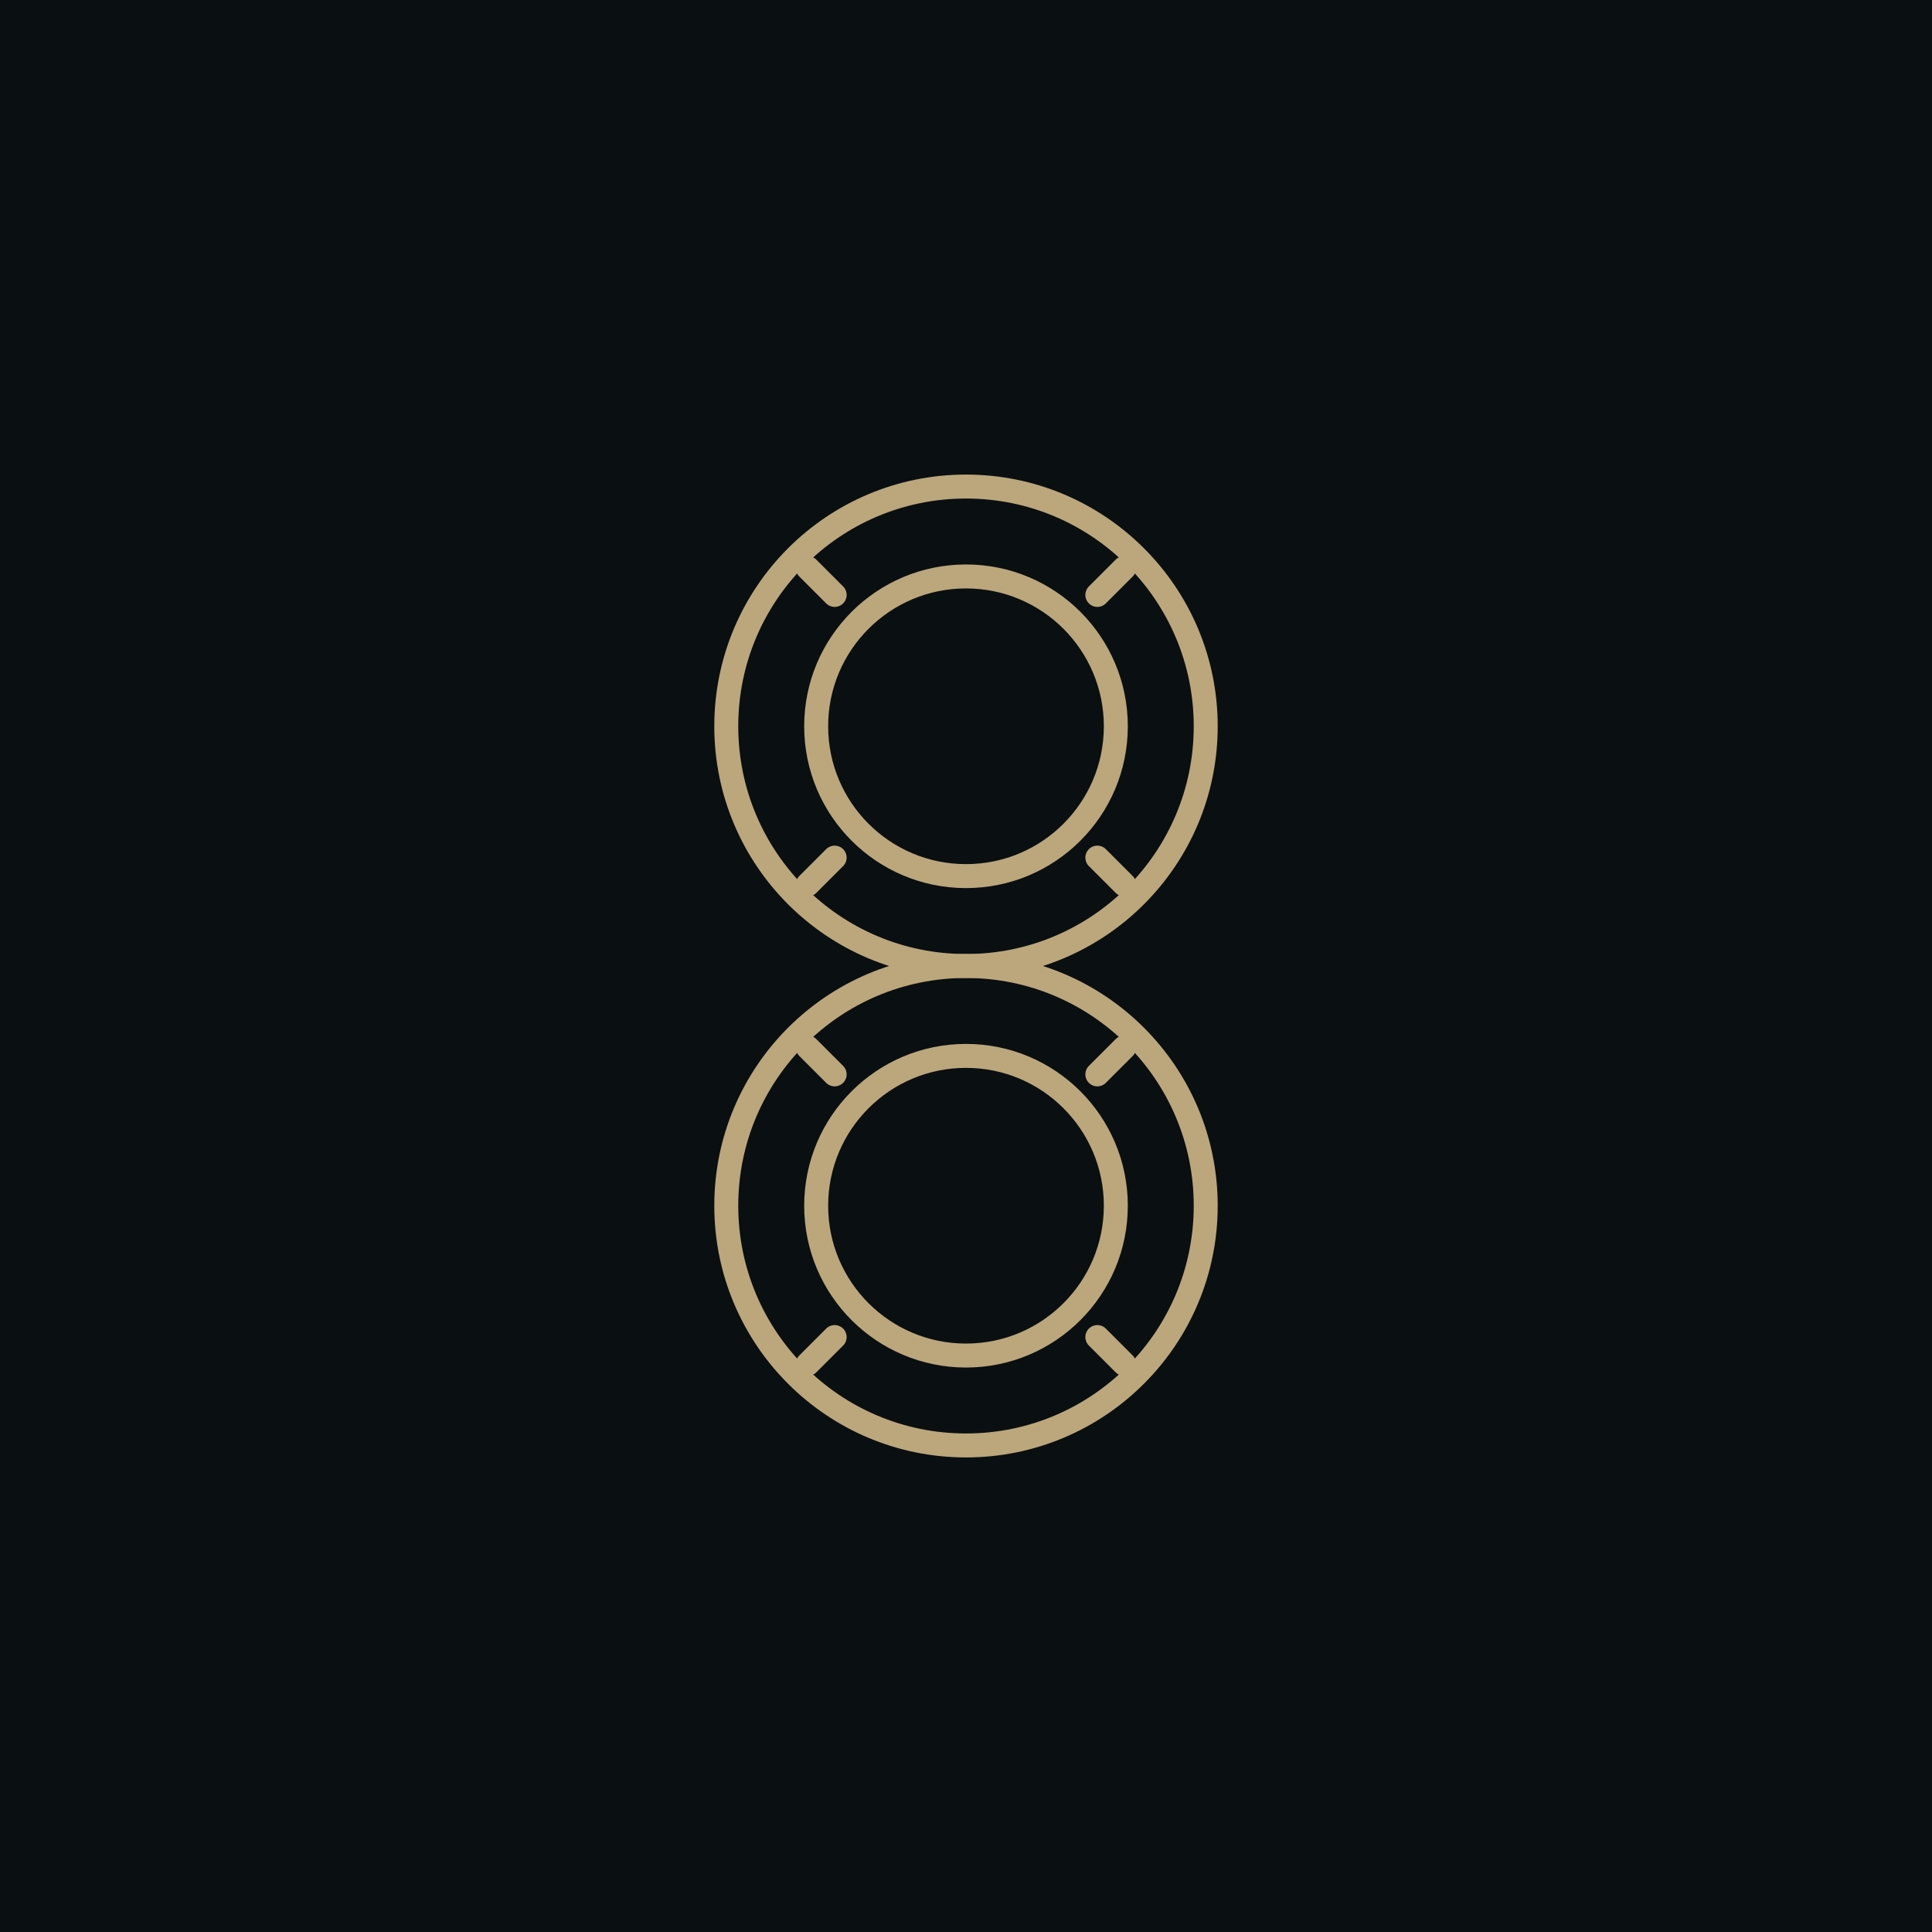
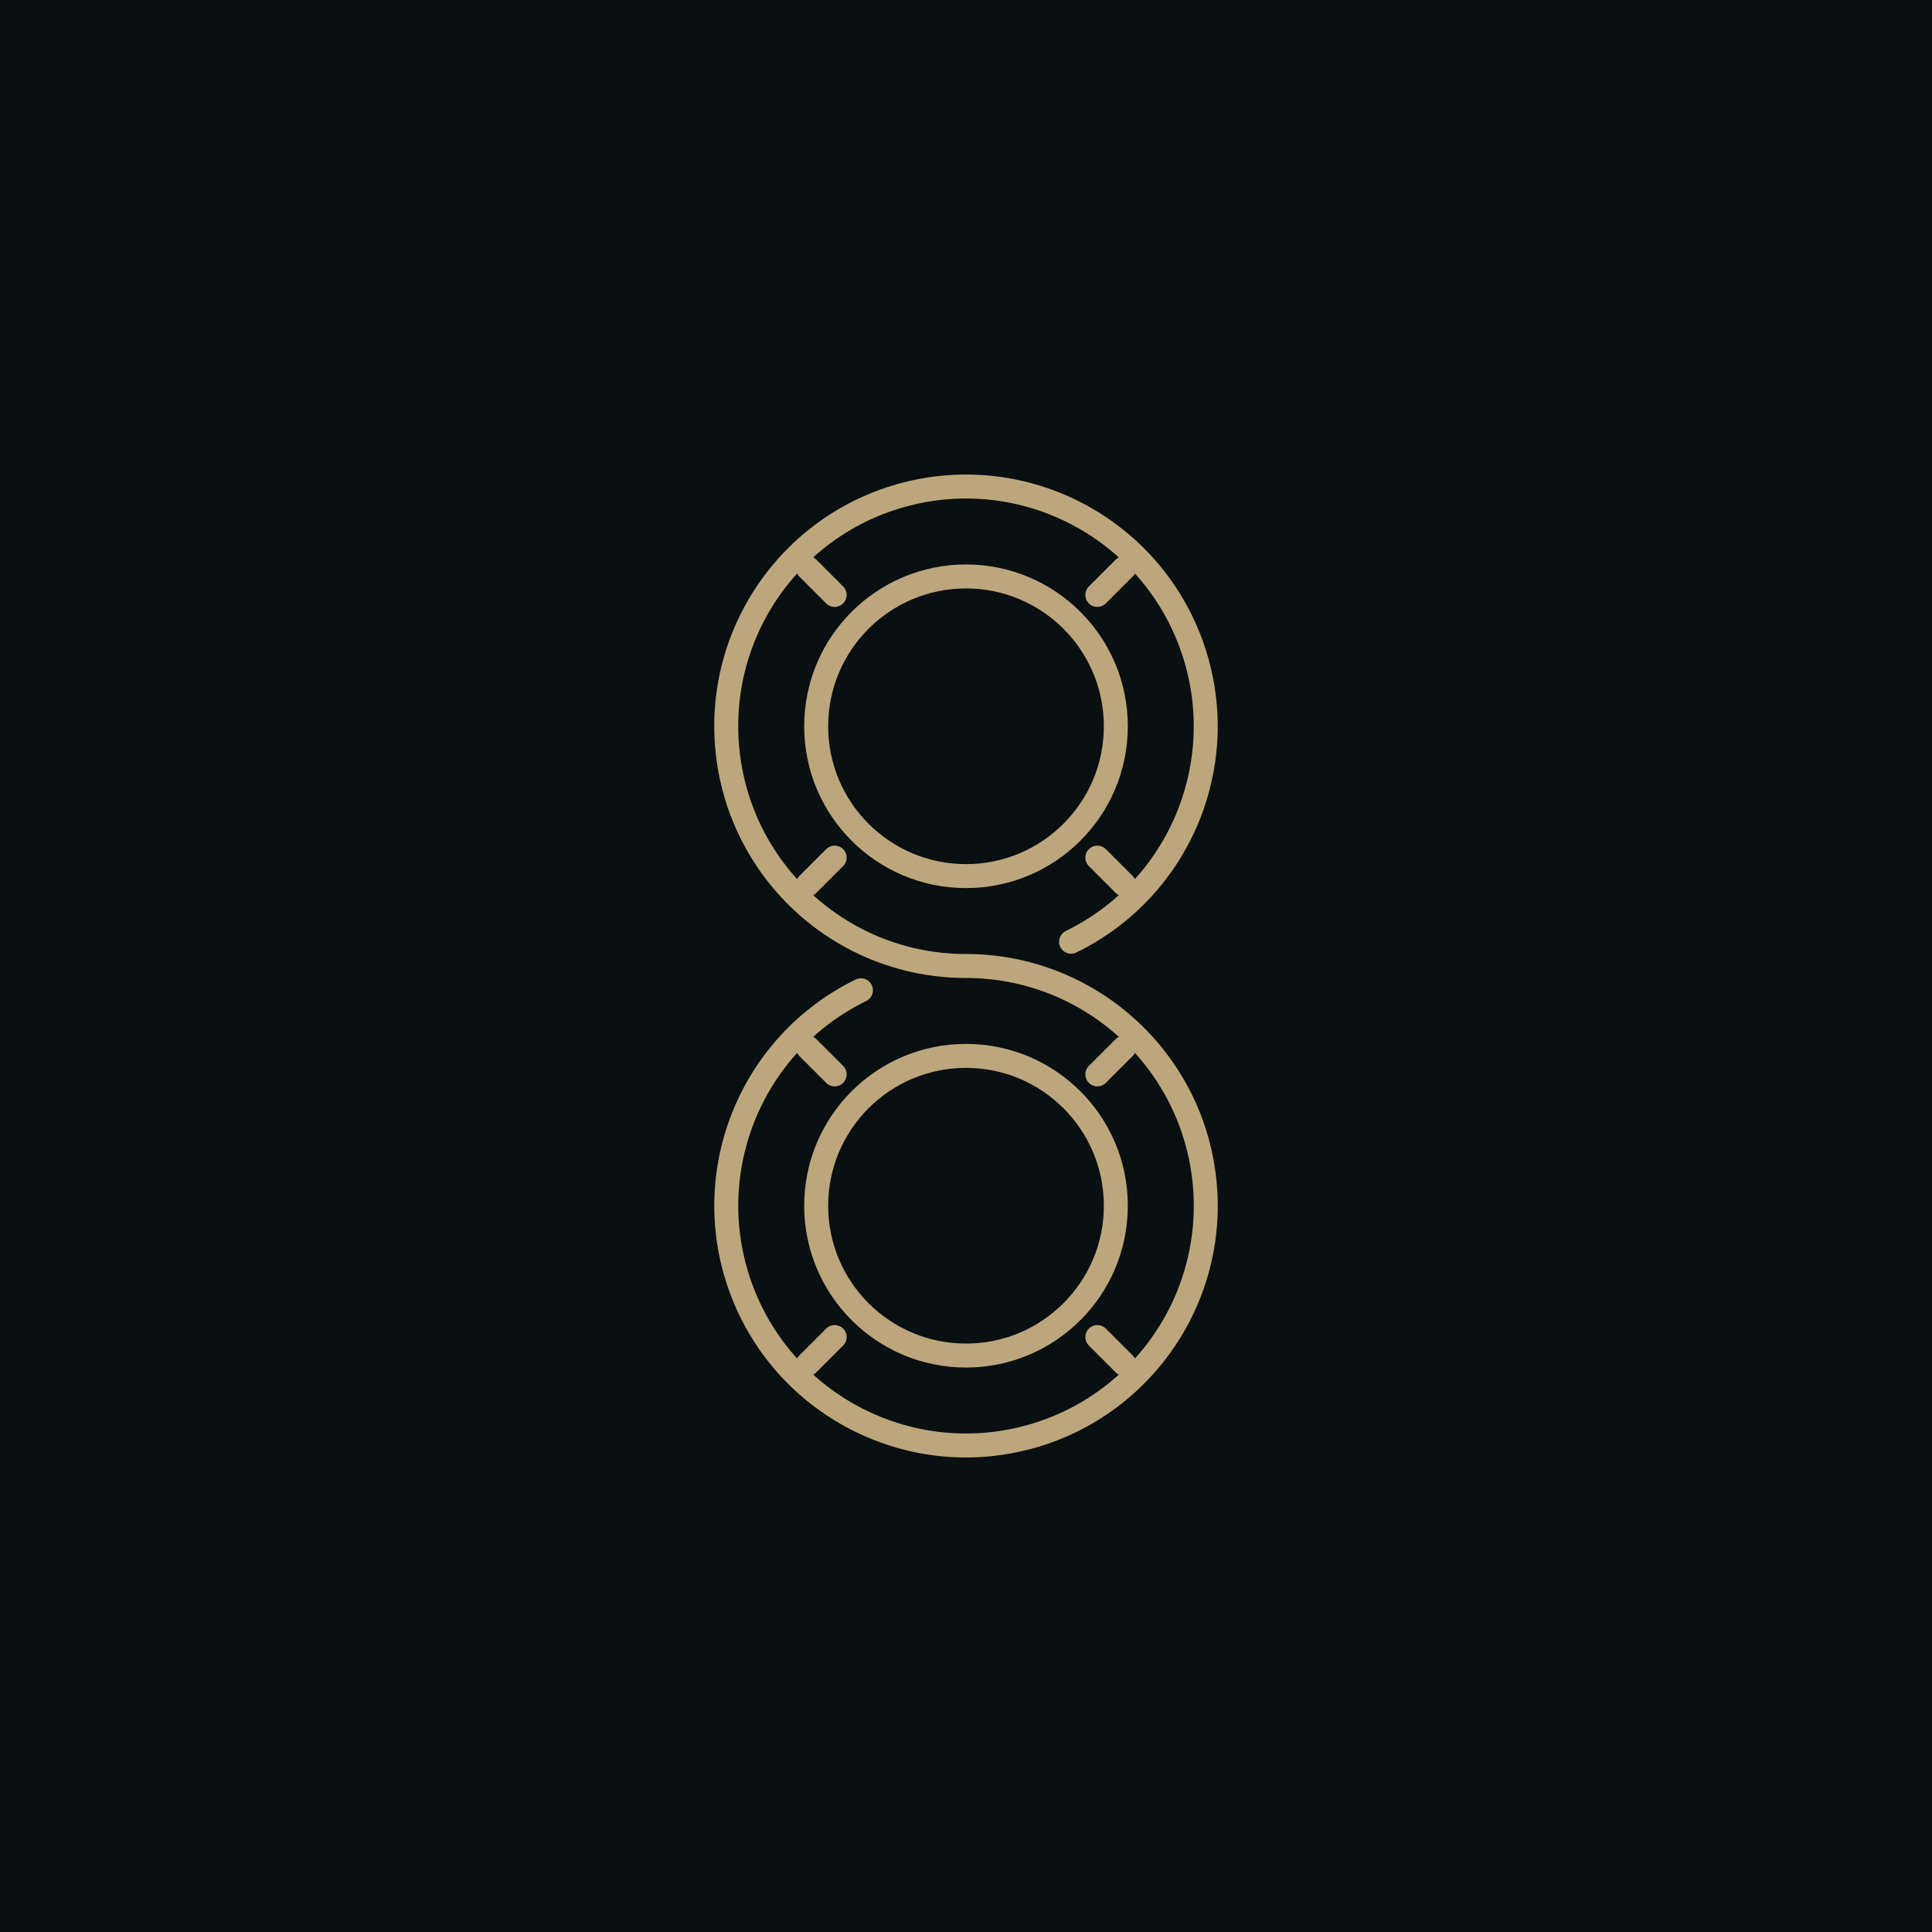
<svg xmlns="http://www.w3.org/2000/svg" viewBox="0 0 512 512">
  <rect width="512" height="512" fill="#0A0F12" />
  <svg x="166" y="106" width="180" height="300" viewBox="-2 -2 68 104" fill="none" stroke="#BBA77B" stroke-width="2.4" stroke-linecap="round" stroke-linejoin="round">
-     <path d="M8 26 a24 24 0 1 0 48 0 a24 24 0 1 0 -48 0" />
+     <path d="M42.52 47.57 A24 24 0 1 0 32 50 A24 24 0 1 1 21.48 52.43" />
    <path d="M17 26 a15 15 0 1 0 30 0 a15 15 0 1 0 -30 0" />
    <path d="M45.15 39.15 L47.84 41.84 M18.85 39.15 L16.16 41.84 M18.85 12.85 L16.16 10.16 M45.15 12.85 L47.84 10.16" />
-     <path d="M8 74 a24 24 0 1 0 48 0 a24 24 0 1 0 -48 0" />
    <path d="M17 74 a15 15 0 1 0 30 0 a15 15 0 1 0 -30 0" />
    <path d="M45.15 87.15 L47.84 89.84 M18.85 87.15 L16.16 89.84 M18.85 60.85 L16.16 58.16 M45.15 60.85 L47.84 58.16" />
  </svg>
</svg>
